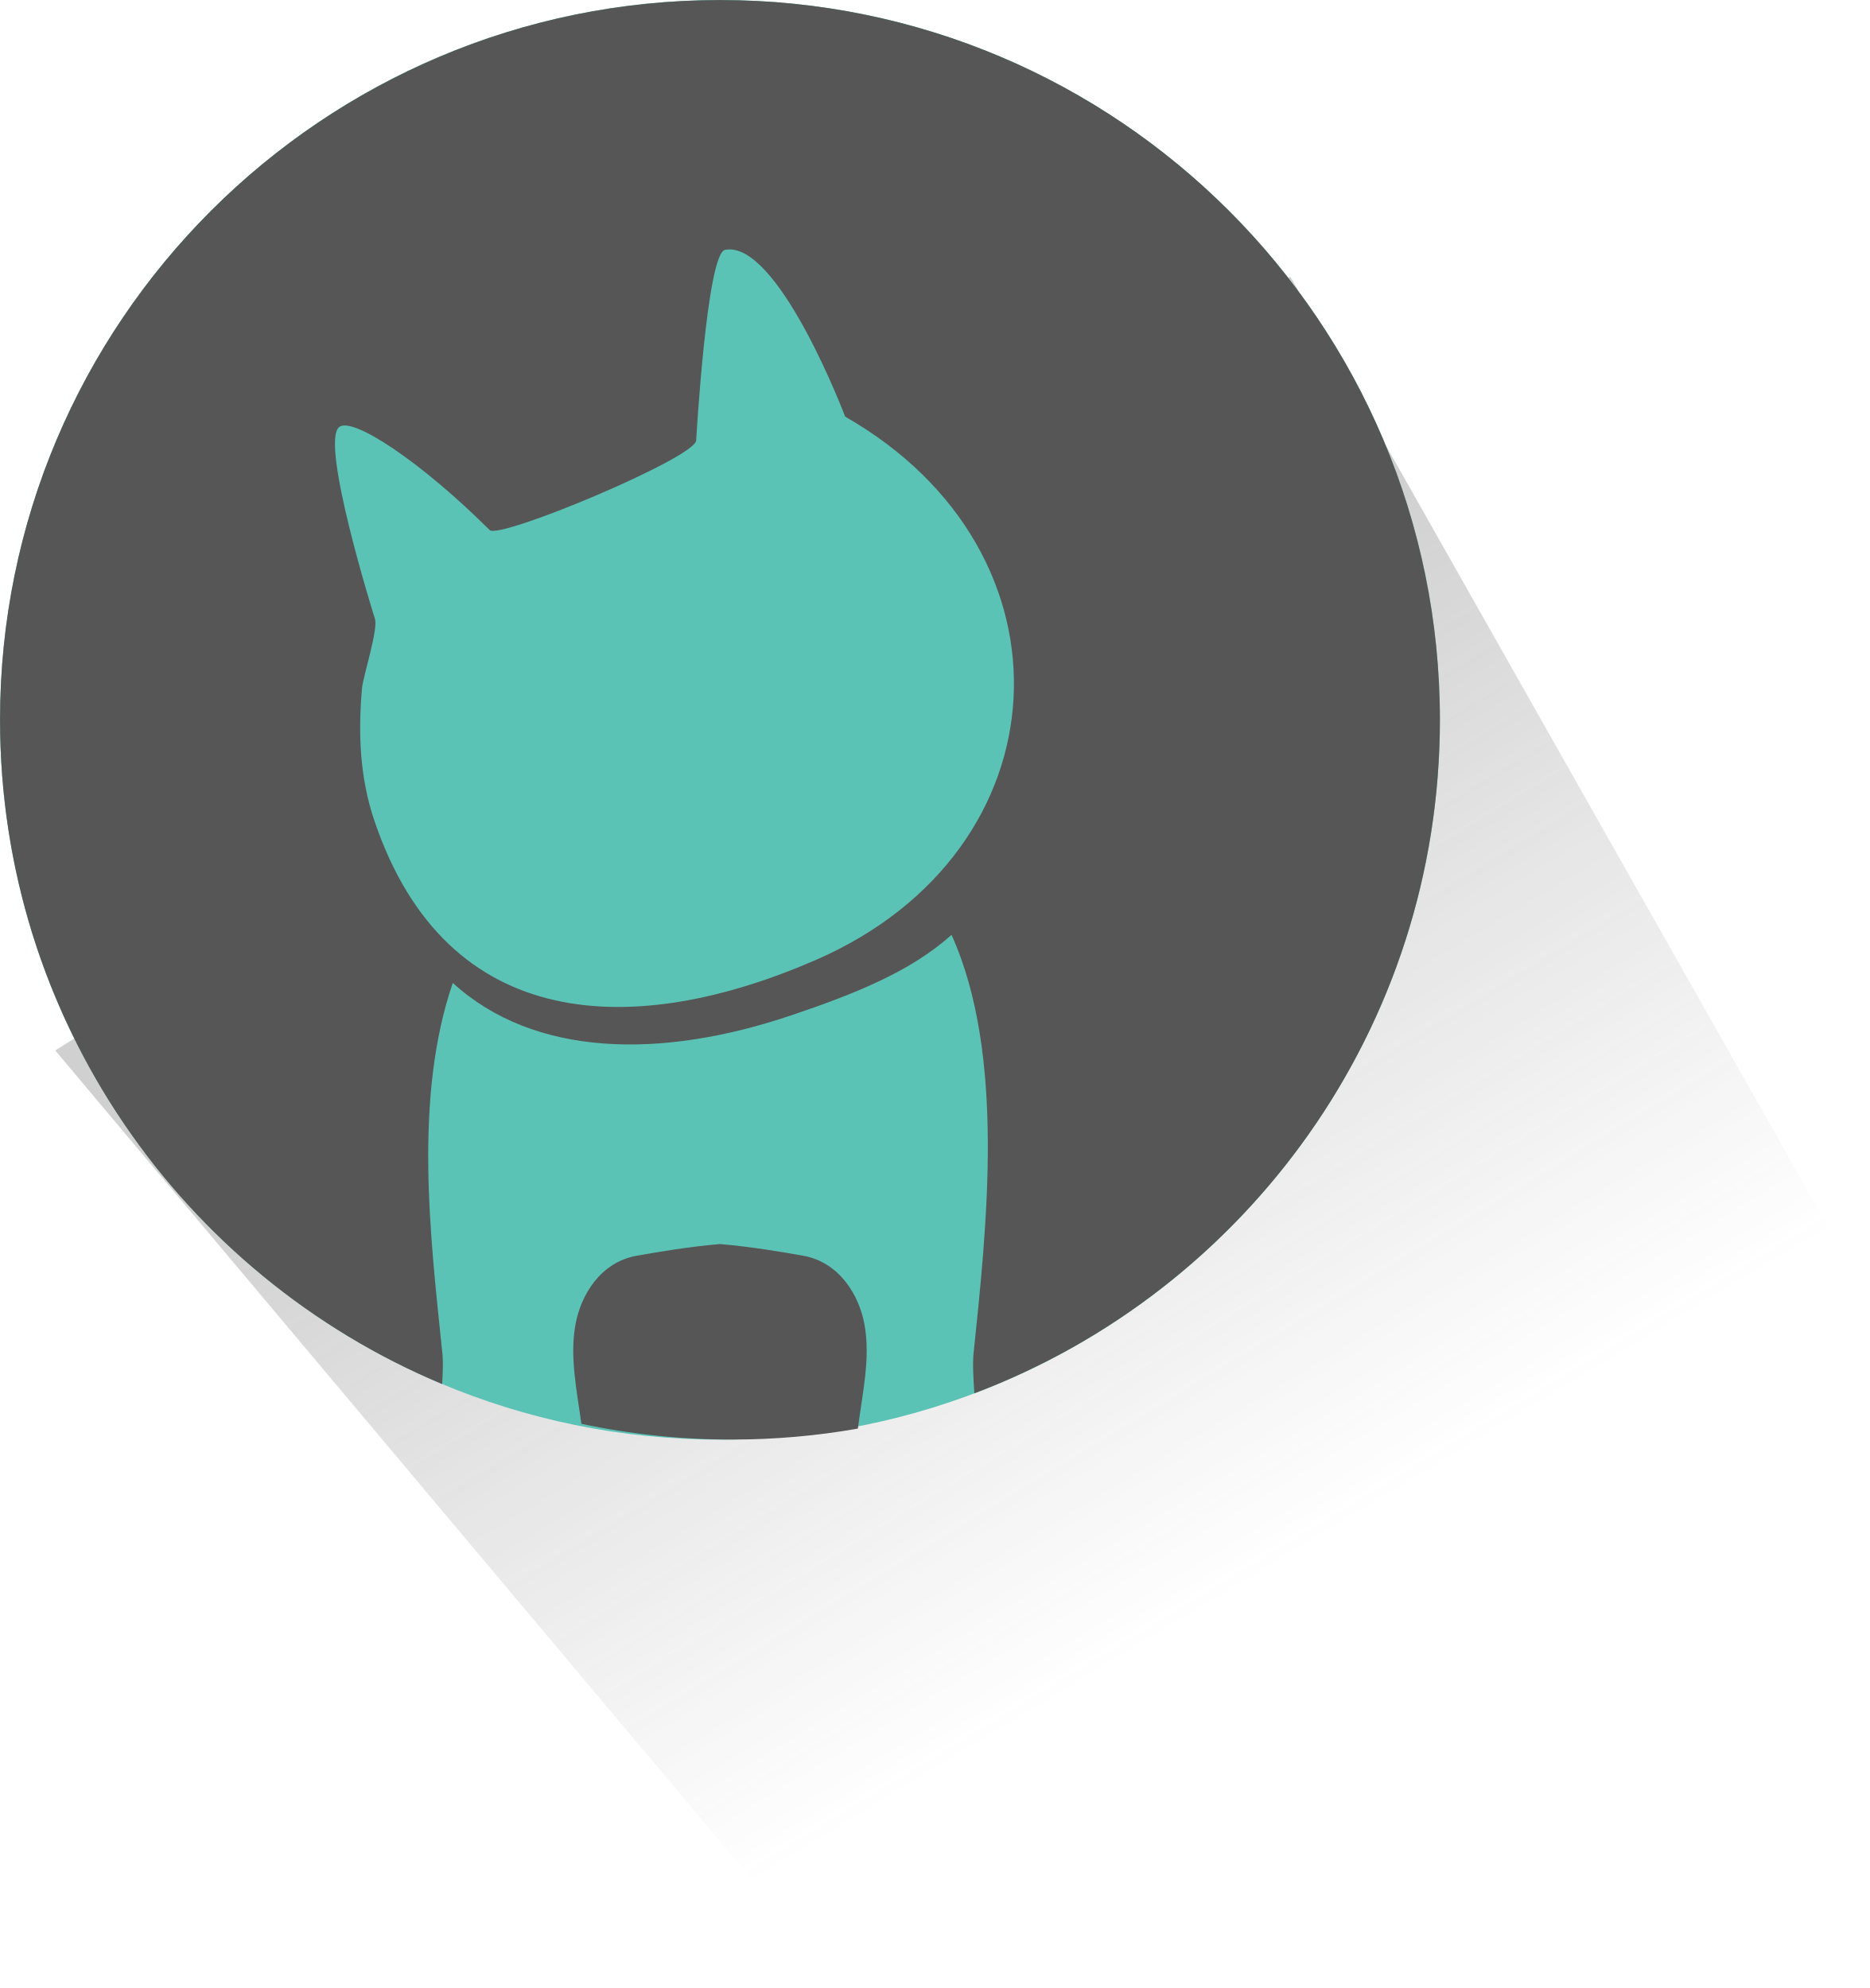
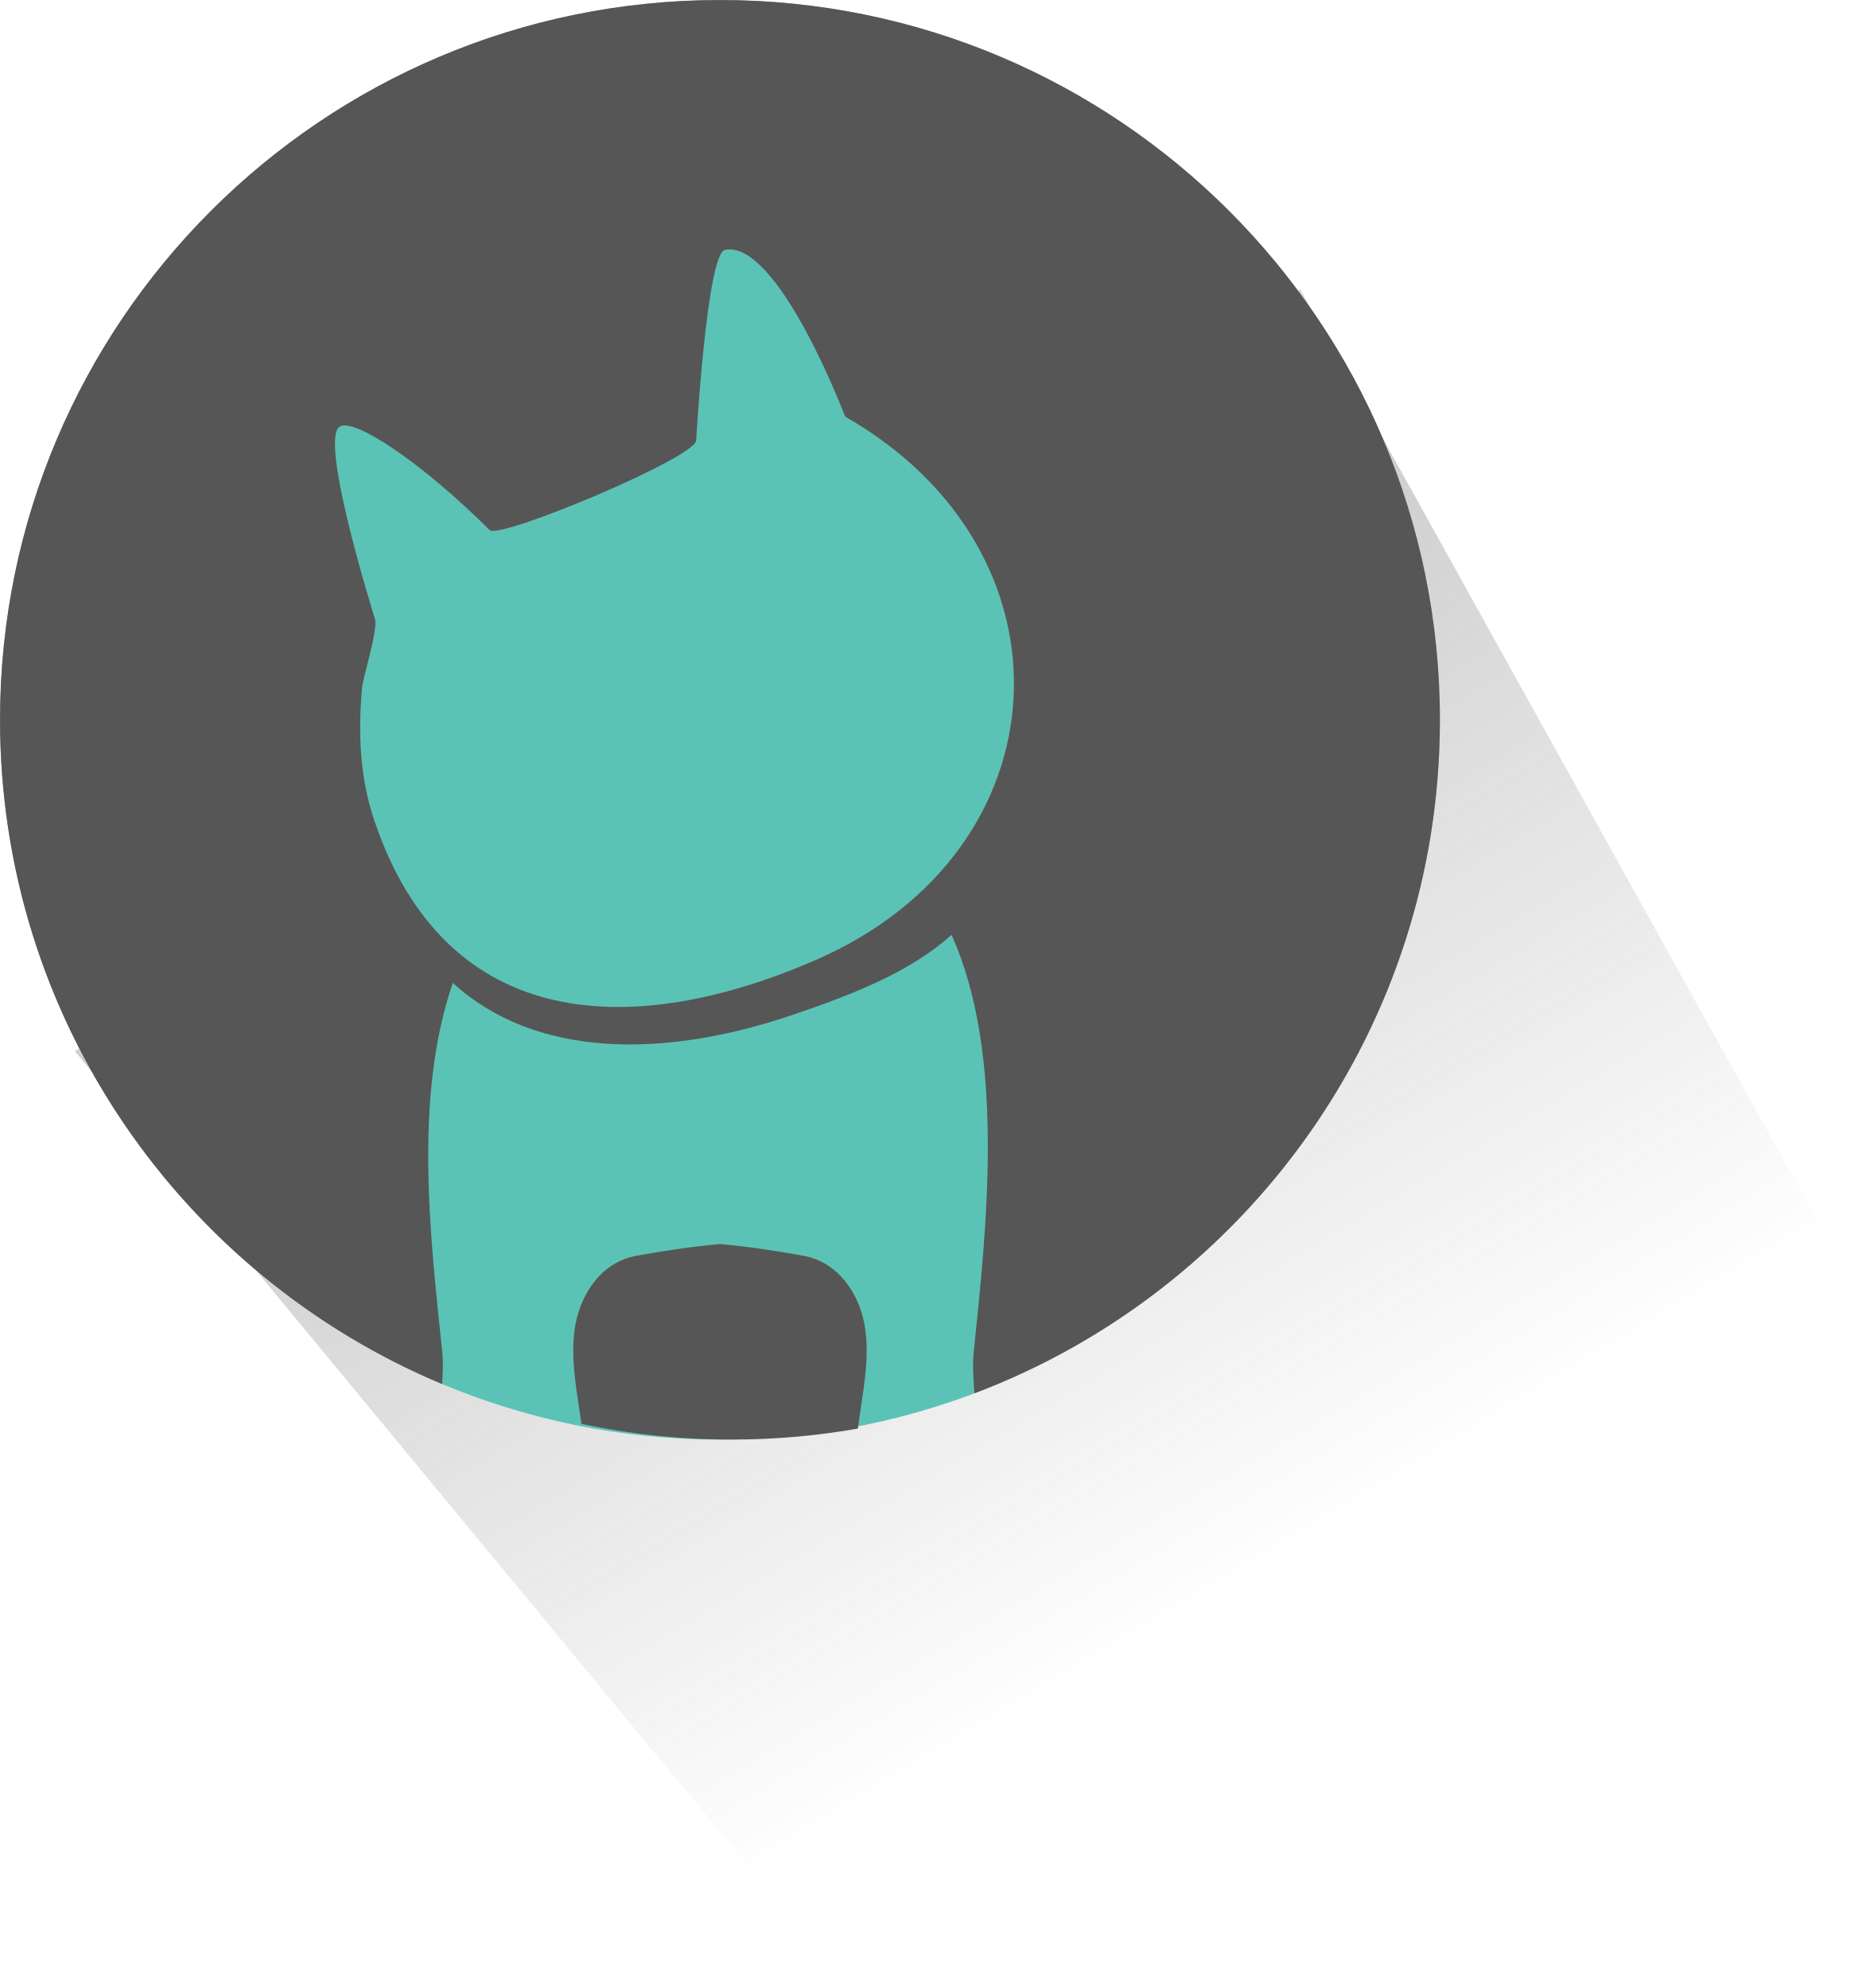
<svg xmlns="http://www.w3.org/2000/svg" xmlns:xlink="http://www.w3.org/1999/xlink" viewBox="0 0 400 425.411" height="425.411" width="400" xml:space="preserve" id="svg2" version="1.1">
  <defs id="defs6">
    <linearGradient id="linearGradient4588">
      <stop style="stop-color:#565656;stop-opacity:1;" offset="0" id="stop4590" />
      <stop style="stop-color:#565656;stop-opacity:0;" offset="1" id="stop4592" />
    </linearGradient>
-     <linearGradient xlink:href="#linearGradient4588" id="linearGradient4594" x1="329.437" y1="531.229" x2="476.77" y2="533.388" gradientUnits="userSpaceOnUse" gradientTransform="matrix(0.5309604,0.8473967,-0.8473967,0.5309604,411.6733,-419.3277)" />
+     <linearGradient xlink:href="#linearGradient4588" id="linearGradient4594" x1="329.437" y1="531.229" x2="476.77" y2="533.388" gradientUnits="userSpaceOnUse" gradientTransform="matrix(0.6602989,1.073167,-1.067614,0.6637338,521.767,-525.5567)" />
  </defs>
  <g id="layer3" style="display:none" transform="translate(0,-614.589)" />
  <g id="layer4" style="display:inline" transform="translate(0,-614.589)" />
  <flowRoot xml:space="preserve" id="flowRoot12579" style="font-style:normal;font-weight:normal;font-size:40px;line-height:125%;font-family:sans-serif;letter-spacing:0px;word-spacing:0px;fill:#000000;fill-opacity:1;stroke:none" transform="translate(0,-614.5891)">
    <flowRegion id="flowRegion12581">
      <rect id="rect12583" width="1124.899" height="994.024" x="697.998" y="535.198" />
    </flowRegion>
    <flowPara id="flowPara12585" />
  </flowRoot>
  <g id="layer1" style="display:none" transform="matrix(7.386593,0,0,7.386593,1712.314,-436.4419)" />
  <g id="layer2" style="display:inline" transform="matrix(7.386593,0,0,7.386593,1712.314,-436.4419)" />
  <flowRoot xml:space="preserve" id="flowRoot12571" style="font-style:normal;font-weight:normal;font-size:40px;line-height:125%;font-family:sans-serif;letter-spacing:0px;word-spacing:0px;fill:#000000;fill-opacity:1;stroke:none" transform="matrix(7.386593,0,0,7.386593,1712.314,-436.4419)">
    <flowRegion id="flowRegion12573">
      <rect id="rect12575" width="141.284" height="119.253" x="77.586" y="40.23" />
    </flowRegion>
    <flowPara id="flowPara12577" />
  </flowRoot>
-   <g id="g4613" transform="matrix(1.269954,0,0,1.269954,-3.743618,-0.9872055)">
-     <path id="rect3762" d="M 220.324,47.406 317.92,219.898 145.007,335.759 12.252,177.78 Z" style="opacity:0.278;fill:url(#linearGradient4594);fill-opacity:1;stroke:none;stroke-width:1.59;stroke-linecap:round;stroke-linejoin:round;stroke-miterlimit:4;stroke-dasharray:none;stroke-opacity:1" />
-     <g transform="translate(1.1017,-1.101694)" id="g3750">
+   <g id="g3371">
+     <path id="rect3762" d="M 278.15,61.966 399.397,280.337 181.493,425.259 16.005,224.941 Z" style="opacity:0.278;fill:url(#linearGradient4594);fill-opacity:1;stroke:none;stroke-width:1.59;stroke-linecap:round;stroke-linejoin:round;stroke-miterlimit:4;stroke-dasharray:none;stroke-opacity:1" />
+     <g transform="matrix(1.269954,0,0,1.269954,-2.34451,-2.386306)" id="g3750">
      <ellipse ry="121.287" rx="121.284" cy="123.167" cx="123.131" id="ellipse3752" style="fill:#5bc3b5;fill-opacity:1;stroke:none;stroke-width:3.692;stroke-miterlimit:4;stroke-dasharray:none;stroke-opacity:1" />
      <g style="stroke:none" transform="matrix(0.6153724,0,0,0.6153873,-675.0055,-673.6324)" id="g3754">
        <path style="fill:#565656;fill-opacity:1;stroke:none" d="m 1297.012,1097.714 c -108.843,0 -197.094,88.251 -197.094,197.094 0,81.886 49.946,152.114 121.031,181.875 0.185,-3.227 0.296,-6.131 0.063,-8.375 -3.295,-31.825 -7.946,-69.967 2.844,-101.469 22.227,20.291 56.844,20.992 92.75,8.844 17.331,-5.864 32.496,-11.892 43.781,-22 14.855,32.898 9.624,79.993 6.031,114.625 -0.291,2.828 -0.055,6.643 0.219,10.906 74.476,-28.137 127.437,-100.079 127.437,-184.406 0,-108.843 -88.219,-197.094 -197.062,-197.094 z" id="path3756" />
        <path style="fill:#565656;fill-opacity:1;stroke:none" d="m 1334.749,1488.871 c 1.206,-9.553 3.5,-19.154 1.812,-28.5 -1.467,-8.012 -6.817,-17.064 -16.844,-18.844 -5.804,-1.028 -14.018,-2.435 -22.719,-3.188 -8.701,0.752 -16.938,2.16 -22.75,3.188 -10.019,1.78 -15.349,10.82 -16.812,18.844 -1.616,8.924 0.388,18.068 1.625,27.188 13.294,2.829 27.081,4.312 41.219,4.312 11.763,0 23.272,-1.024 34.469,-3 z" id="path3758" />
        <path style="fill:#5bc3b5;fill-opacity:1;stroke:none" d="m 1299.76,1165.996 c 14.313,0.37 31.51,45.781 31.5,45.781 64.935,37.086 60.648,118.811 -7.906,148.719 -49.451,21.59 -101.145,20.679 -121,-38.187 -3.973,-11.765 -4.431,-23.946 -3.344,-36.188 0.287,-3.194 4.58,-16.465 3.5,-19.094 -0.037,-0.052 -15.126,-48.166 -9.75,-52.406 3.671,-2.904 22.408,9.514 41.188,28.219 2.655,2.651 56.233,-19.751 56.531,-24.531 0.026,-0.29 2.932,-51.261 7.906,-52.188 0.455,-0.085 0.913,-0.137 1.375,-0.125 z" id="path3760" />
      </g>
    </g>
  </g>
</svg>
